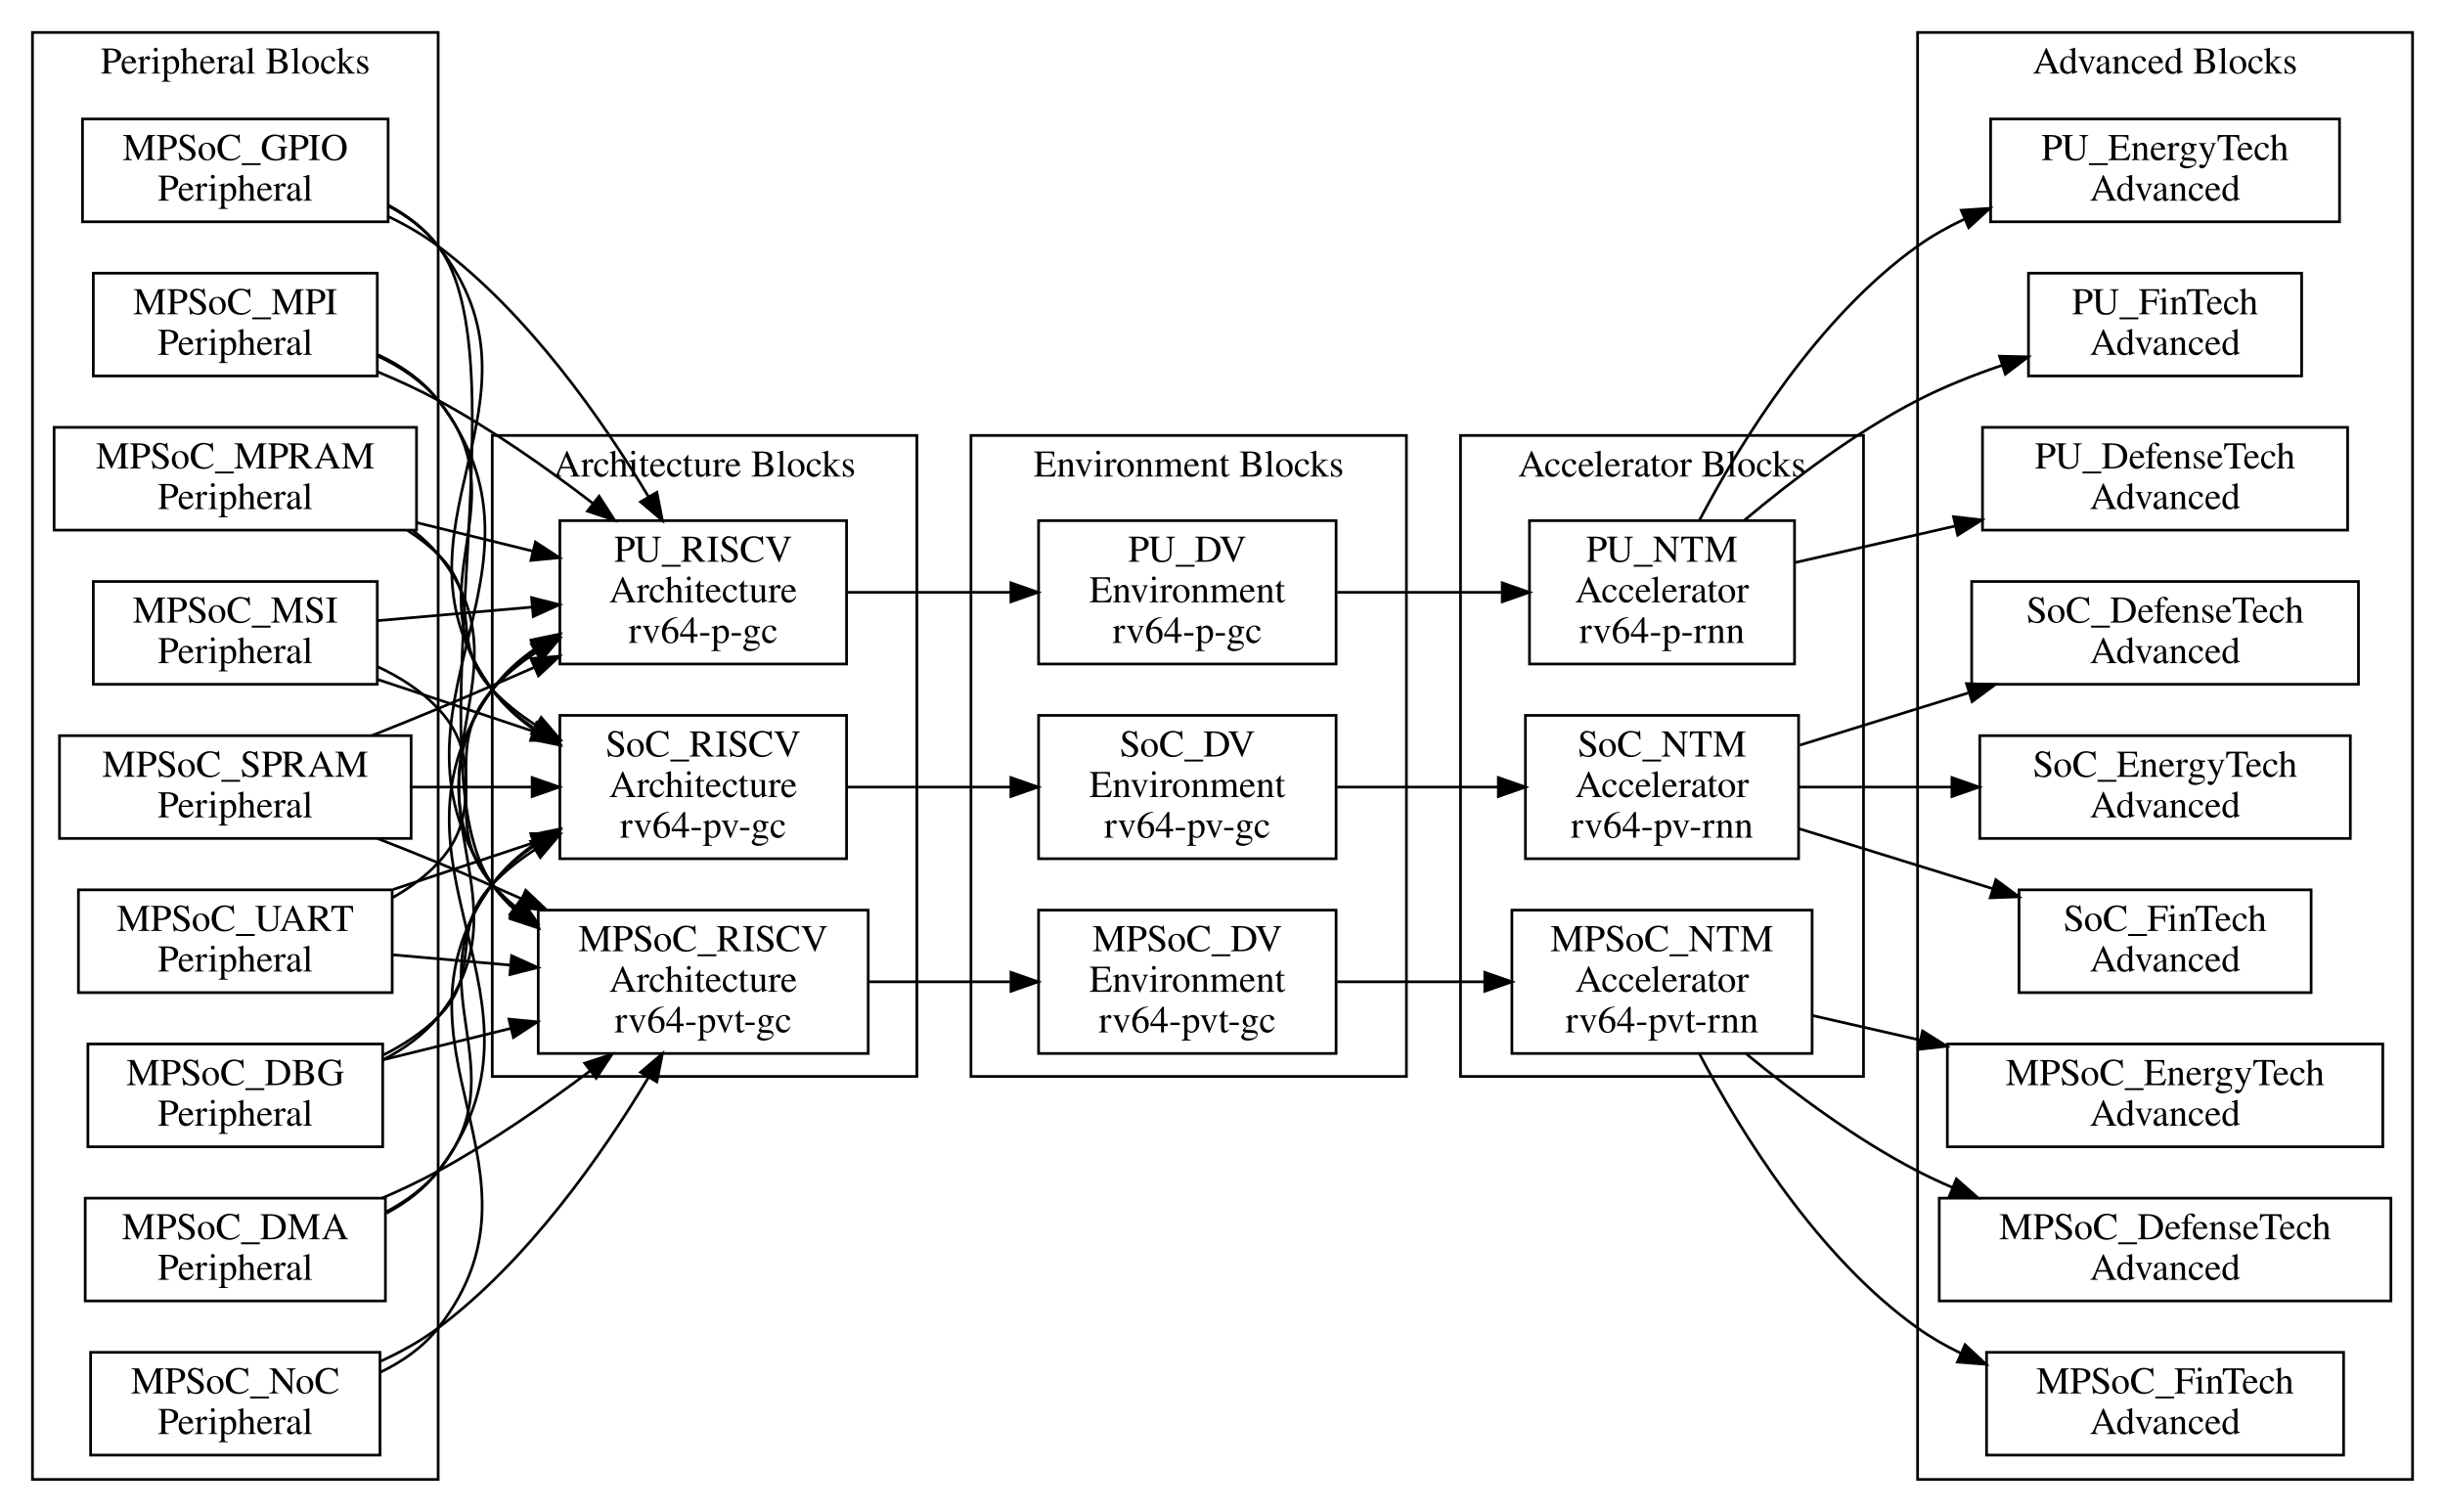
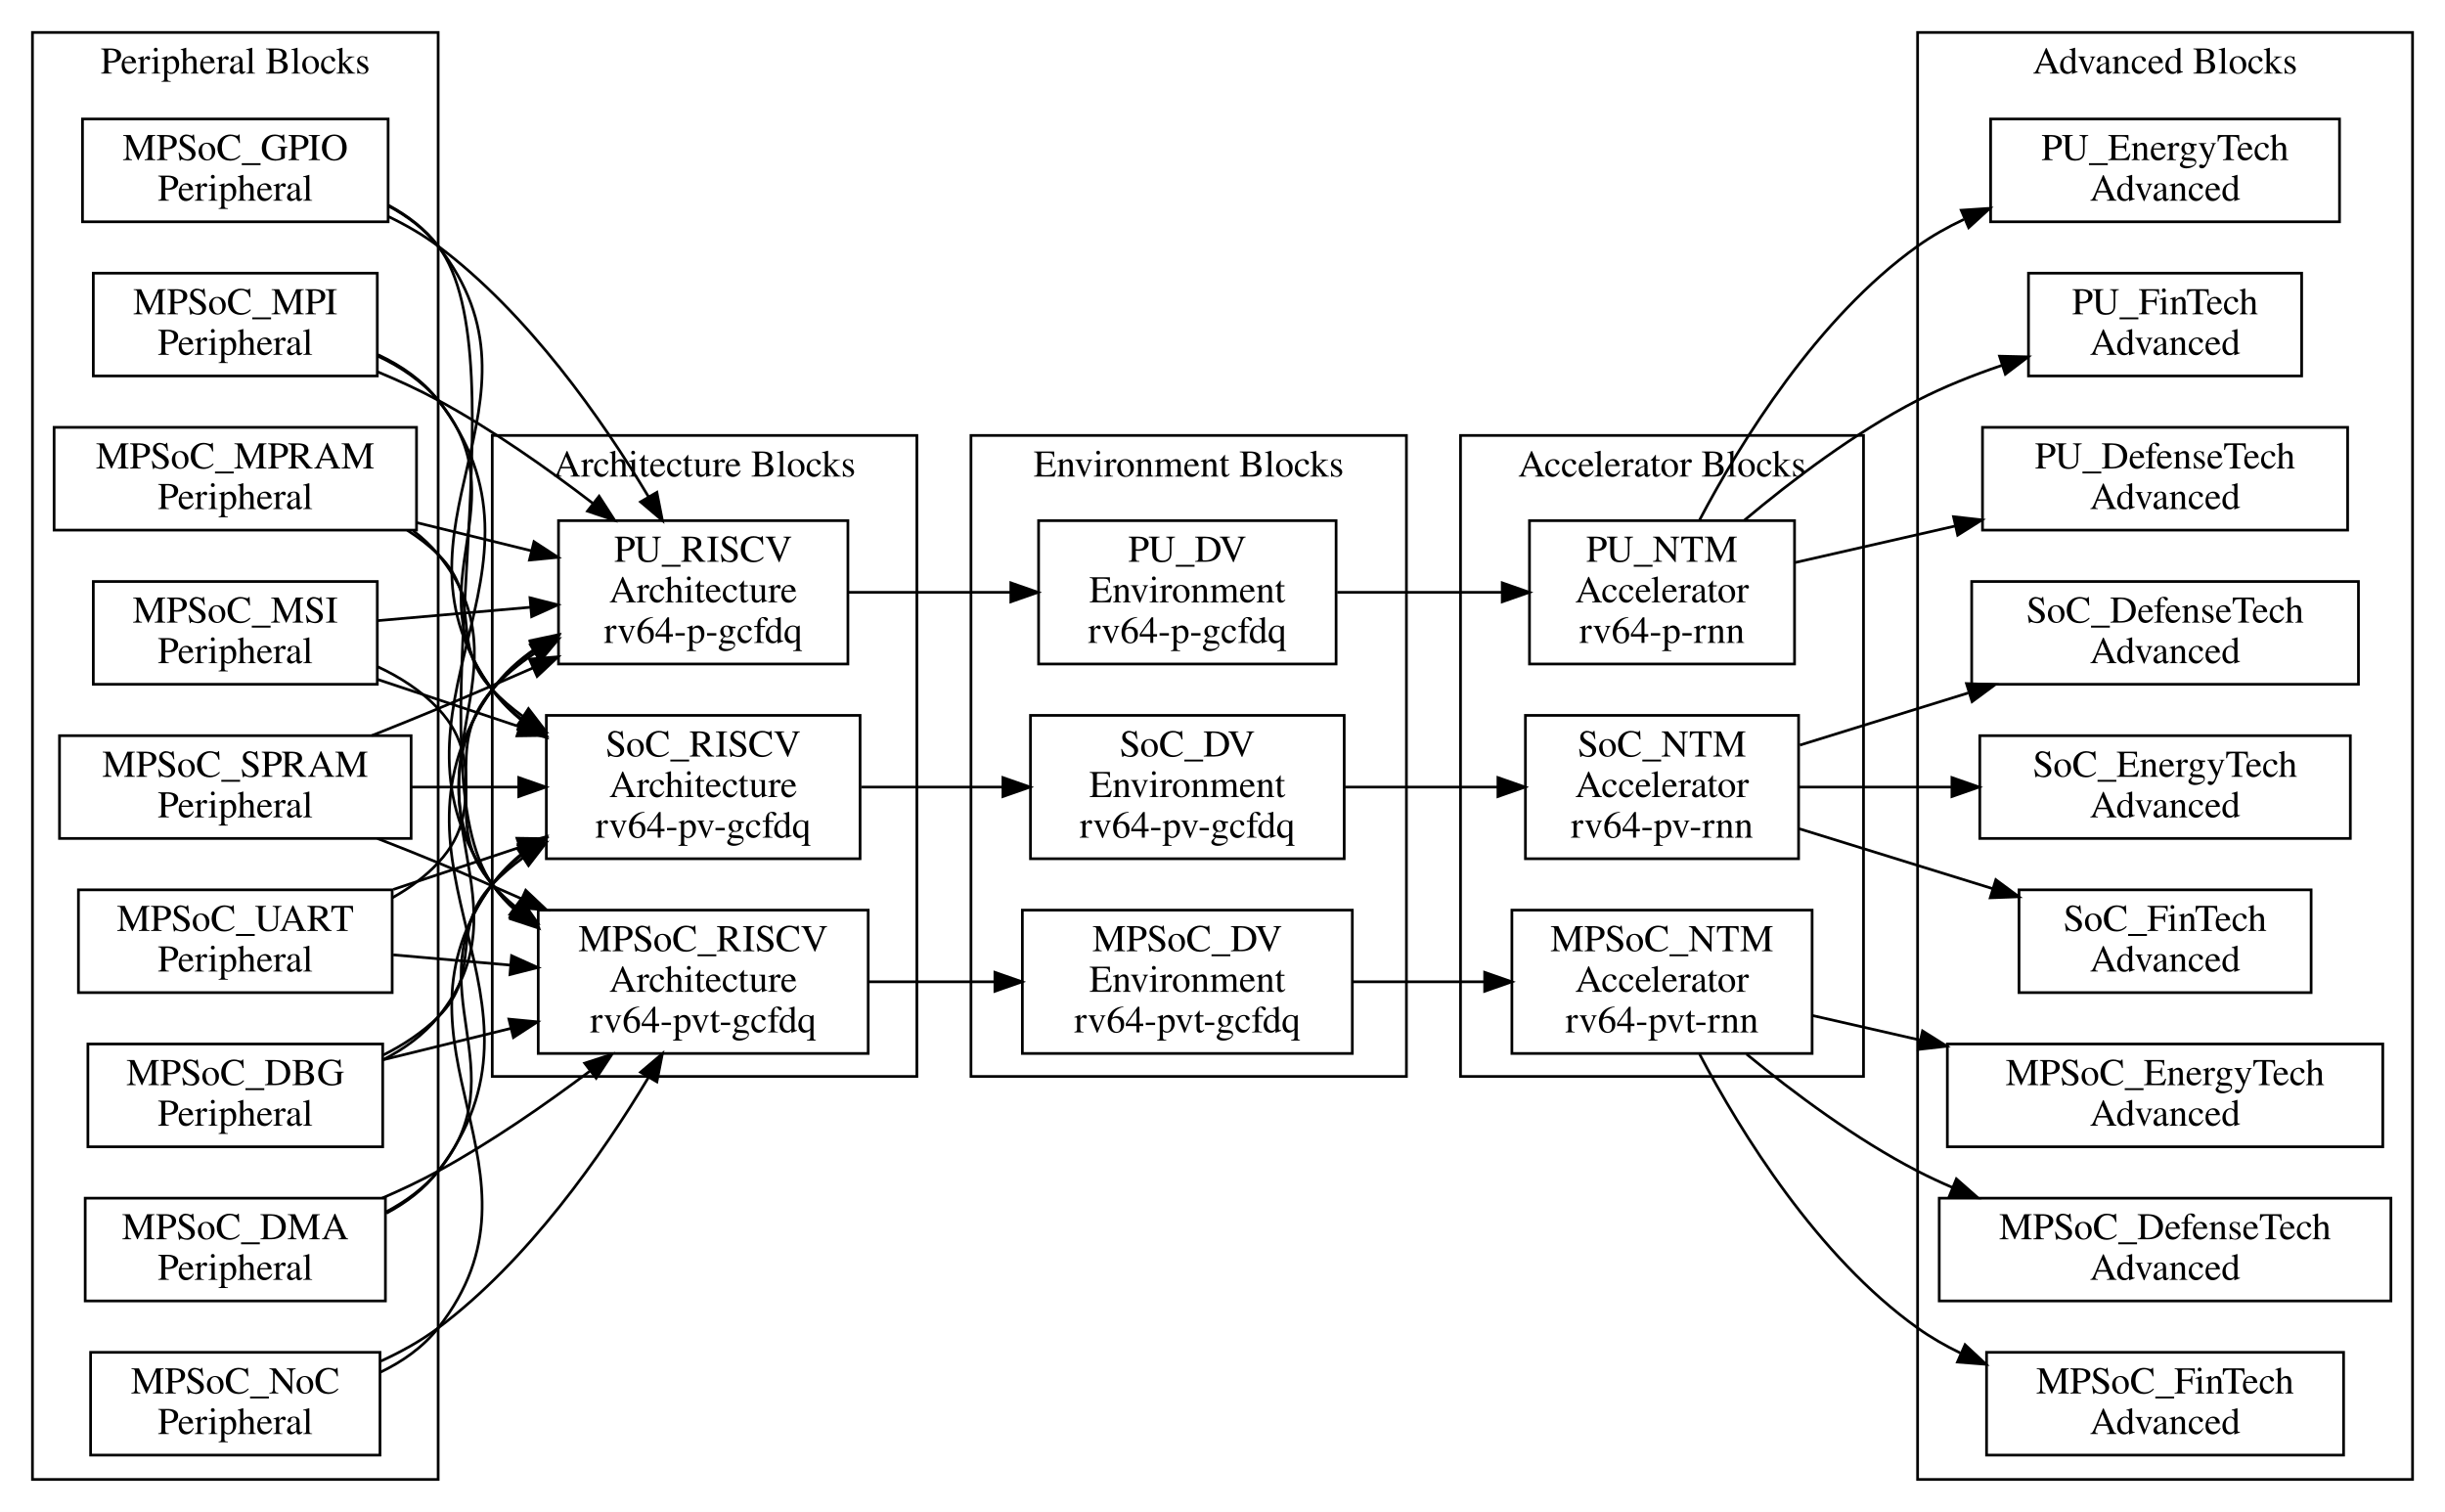
<svg xmlns="http://www.w3.org/2000/svg" width="904pt" height="559pt" viewBox="0.00 0.00 904.00 559.00">
  <g id="graph0" class="graph" transform="scale(1 1) rotate(0) translate(4 555)">
    <polygon fill="white" stroke="transparent" points="-4,4 -4,-555 900,-555 900,4 -4,4" />
    <g id="clust1" class="cluster">
      <polygon fill="none" stroke="black" points="8,-8 8,-543 158,-543 158,-8 8,-8" />
      <text text-anchor="middle" x="83" y="-527.8" font-family="Times,serif" font-size="14.00">Peripheral Blocks</text>
    </g>
    <g id="clust2" class="cluster">
      <polygon fill="none" stroke="black" points="178,-157 178,-394 335,-394 335,-157 178,-157" />
      <text text-anchor="middle" x="256.5" y="-378.8" font-family="Times,serif" font-size="14.00">Architecture Blocks</text>
    </g>
    <g id="clust3" class="cluster">
      <polygon fill="none" stroke="black" points="355,-157 355,-394 516,-394 516,-157 355,-157" />
      <text text-anchor="middle" x="435.5" y="-378.8" font-family="Times,serif" font-size="14.00">Environment Blocks</text>
    </g>
    <g id="clust4" class="cluster">
      <polygon fill="none" stroke="black" points="536,-157 536,-394 685,-394 685,-157 536,-157" />
      <text text-anchor="middle" x="610.5" y="-378.8" font-family="Times,serif" font-size="14.00">Accelerator Blocks</text>
    </g>
    <g id="clust5" class="cluster">
      <polygon fill="none" stroke="black" points="705,-8 705,-543 888,-543 888,-8 705,-8" />
      <text text-anchor="middle" x="796.5" y="-527.8" font-family="Times,serif" font-size="14.00">Advanced Blocks</text>
    </g>
    <g id="node1" class="node">
      <polygon fill="none" stroke="black" points="28.5,-131 28.5,-169 137.5,-169 137.5,-131 28.5,-131" />
      <text text-anchor="middle" x="83" y="-153.8" font-family="Times,serif" font-size="14.00">MPSoC_DBG</text>
      <text text-anchor="middle" x="83" y="-138.8" font-family="Times,serif" font-size="14.00">Peripheral</text>
    </g>
    <g id="node10" class="node">
      <polygon fill="none" stroke="black" points="195,-165.5 195,-218.5 317,-218.5 317,-165.5 195,-165.5" />
      <text text-anchor="middle" x="256" y="-203.3" font-family="Times,serif" font-size="14.00">MPSoC_RISCV</text>
      <text text-anchor="middle" x="256" y="-188.3" font-family="Times,serif" font-size="14.00">Architecture</text>
-       <text text-anchor="middle" x="256" y="-173.3" font-family="Times,serif" font-size="14.00">rv64-pvt-gc</text>
+       <text text-anchor="middle" x="256" y="-173.3" font-family="Times,serif" font-size="14.00">rv64-pvt-gcfdq</text>
    </g>
    <g id="edge1" class="edge">
      <path fill="none" stroke="black" d="M137.64,-163.17C152.64,-166.86 169.18,-170.92 184.98,-174.8" />
      <polygon fill="black" stroke="black" points="184.16,-178.2 194.71,-177.19 185.83,-171.41 184.16,-178.2" />
    </g>
    <g id="node11" class="node">
-       <polygon fill="none" stroke="black" points="203,-237.5 203,-290.5 309,-290.5 309,-237.5 203,-237.5" />
+       <polygon fill="none" stroke="black" points="198,-237.5 198,-290.5 314,-290.5 314,-237.5 198,-237.5" />
      <text text-anchor="middle" x="256" y="-275.3" font-family="Times,serif" font-size="14.00">SoC_RISCV</text>
      <text text-anchor="middle" x="256" y="-260.3" font-family="Times,serif" font-size="14.00">Architecture</text>
-       <text text-anchor="middle" x="256" y="-245.3" font-family="Times,serif" font-size="14.00">rv64-pv-gc</text>
+       <text text-anchor="middle" x="256" y="-245.3" font-family="Times,serif" font-size="14.00">rv64-pv-gcfdq</text>
    </g>
    <g id="edge10" class="edge">
-       <path fill="none" stroke="black" d="M137.72,-164.93C145.15,-168.66 152.2,-173.28 158,-179 174.75,-195.52 161.79,-210.96 178,-228 182.65,-232.88 188.09,-237.17 193.89,-240.92" />
-       <polygon fill="black" stroke="black" points="192.21,-243.99 202.6,-246.03 195.75,-237.95 192.21,-243.99" />
+       <path fill="none" stroke="black" d="M137.72,-164.93C145.15,-168.66 152.2,-173.28 158,-179 174.75,-195.52 161.79,-210.96 178,-228 181.38,-231.55 185.18,-234.79 189.24,-237.74" />
+       <polygon fill="black" stroke="black" points="187.59,-240.84 197.87,-243.38 191.41,-234.98 187.59,-240.84" />
    </g>
    <g id="node12" class="node">
-       <polygon fill="none" stroke="black" points="203,-309.5 203,-362.5 309,-362.5 309,-309.5 203,-309.5" />
+       <polygon fill="none" stroke="black" points="202.5,-309.5 202.5,-362.5 309.5,-362.5 309.5,-309.5 202.5,-309.5" />
      <text text-anchor="middle" x="256" y="-347.3" font-family="Times,serif" font-size="14.00">PU_RISCV</text>
      <text text-anchor="middle" x="256" y="-332.3" font-family="Times,serif" font-size="14.00">Architecture</text>
-       <text text-anchor="middle" x="256" y="-317.3" font-family="Times,serif" font-size="14.00">rv64-p-gc</text>
+       <text text-anchor="middle" x="256" y="-317.3" font-family="Times,serif" font-size="14.00">rv64-p-gcfdq</text>
    </g>
    <g id="edge19" class="edge">
-       <path fill="none" stroke="black" d="M137.81,-163.27C145.5,-167.22 152.62,-172.35 158,-179 192.3,-221.36 145.07,-256.56 178,-300 182.41,-305.82 188,-310.74 194.14,-314.88" />
-       <polygon fill="black" stroke="black" points="192.42,-317.93 202.79,-320.06 196.01,-311.92 192.42,-317.93" />
+       <path fill="none" stroke="black" d="M137.81,-163.27C145.5,-167.22 152.62,-172.35 158,-179 192.3,-221.36 145.07,-256.56 178,-300 182.25,-305.61 187.59,-310.38 193.47,-314.43" />
+       <polygon fill="black" stroke="black" points="192.04,-317.65 202.4,-319.85 195.67,-311.67 192.04,-317.65" />
    </g>
    <g id="node2" class="node">
      <polygon fill="none" stroke="black" points="27.5,-74 27.5,-112 138.5,-112 138.5,-74 27.5,-74" />
      <text text-anchor="middle" x="83" y="-96.8" font-family="Times,serif" font-size="14.00">MPSoC_DMA</text>
      <text text-anchor="middle" x="83" y="-81.8" font-family="Times,serif" font-size="14.00">Peripheral</text>
    </g>
    <g id="edge2" class="edge">
      <path fill="none" stroke="black" d="M137.29,-112.01C144.38,-115.08 151.46,-118.43 158,-122 177.43,-132.6 197.49,-146.5 214.29,-159.12" />
      <polygon fill="black" stroke="black" points="212.18,-161.92 222.26,-165.19 216.43,-156.35 212.18,-161.92" />
    </g>
    <g id="edge11" class="edge">
-       <path fill="none" stroke="black" d="M138.79,-106.95C146.08,-110.81 152.81,-115.73 158,-122 188.59,-158.92 148.61,-190.13 178,-228 182.48,-233.77 188.1,-238.66 194.27,-242.78" />
-       <polygon fill="black" stroke="black" points="192.56,-245.84 202.94,-247.95 196.14,-239.83 192.56,-245.84" />
+       <path fill="none" stroke="black" d="M138.79,-106.95C146.08,-110.81 152.81,-115.73 158,-122 188.59,-158.92 148.61,-190.13 178,-228 181.25,-232.19 185.11,-235.92 189.34,-239.22" />
+       <polygon fill="black" stroke="black" points="187.64,-242.3 197.87,-245.07 191.6,-236.53 187.64,-242.3" />
    </g>
    <g id="edge20" class="edge">
-       <path fill="none" stroke="black" d="M138.85,-106.42C146.22,-110.35 152.96,-115.43 158,-122 206.47,-185.15 131.57,-235.33 178,-300 182.32,-306.02 187.9,-311.06 194.09,-315.27" />
-       <polygon fill="black" stroke="black" points="192.47,-318.38 202.84,-320.53 196.07,-312.38 192.47,-318.38" />
+       <path fill="none" stroke="black" d="M138.85,-106.42C146.22,-110.35 152.96,-115.43 158,-122 206.47,-185.15 131.57,-235.33 178,-300 182.26,-305.93 187.75,-310.92 193.84,-315.1" />
+       <polygon fill="black" stroke="black" points="192.08,-318.13 202.45,-320.32 195.71,-312.14 192.08,-318.13" />
    </g>
    <g id="node3" class="node">
      <polygon fill="none" stroke="black" points="26.5,-473 26.5,-511 139.5,-511 139.5,-473 26.5,-473" />
      <text text-anchor="middle" x="83" y="-495.8" font-family="Times,serif" font-size="14.00">MPSoC_GPIO</text>
      <text text-anchor="middle" x="83" y="-480.8" font-family="Times,serif" font-size="14.00">Peripheral</text>
    </g>
    <g id="edge3" class="edge">
      <path fill="none" stroke="black" d="M139.71,-479.07C146.77,-475.27 153.2,-470.36 158,-464 189.72,-422 147.89,-271.17 178,-228 180.52,-224.39 183.49,-221.14 186.78,-218.2" />
      <polygon fill="black" stroke="black" points="189.17,-220.77 194.97,-211.91 184.91,-215.22 189.17,-220.77" />
    </g>
    <g id="edge12" class="edge">
-       <path fill="none" stroke="black" d="M139.5,-478.91C146.59,-475.13 153.08,-470.27 158,-464 203.32,-406.23 134.89,-359.44 178,-300 182.35,-294 187.95,-288.98 194.15,-284.77" />
-       <polygon fill="black" stroke="black" points="196.13,-287.66 202.91,-279.52 192.53,-281.66 196.13,-287.66" />
+       <path fill="none" stroke="black" d="M139.5,-478.91C146.59,-475.13 153.08,-470.27 158,-464 203.32,-406.23 134.89,-359.44 178,-300 181.25,-295.52 185.2,-291.58 189.57,-288.12" />
+       <polygon fill="black" stroke="black" points="191.62,-290.96 197.85,-282.39 187.63,-285.2 191.62,-290.96" />
    </g>
    <g id="edge21" class="edge">
      <path fill="none" stroke="black" d="M139.57,-474.96C146.08,-471.83 152.39,-468.19 158,-464 191.25,-439.14 218.63,-399.9 235.73,-371.42" />
      <polygon fill="black" stroke="black" points="238.87,-372.98 240.91,-362.58 232.83,-369.44 238.87,-372.98" />
    </g>
    <g id="node4" class="node">
      <polygon fill="none" stroke="black" points="30.5,-416 30.5,-454 135.5,-454 135.5,-416 30.5,-416" />
      <text text-anchor="middle" x="83" y="-438.8" font-family="Times,serif" font-size="14.00">MPSoC_MPI</text>
      <text text-anchor="middle" x="83" y="-423.8" font-family="Times,serif" font-size="14.00">Peripheral</text>
    </g>
    <g id="edge4" class="edge">
      <path fill="none" stroke="black" d="M135.84,-423.81C144.37,-419.81 152.27,-414.38 158,-407 207.09,-343.77 131.33,-293.04 178,-228 180.52,-224.49 183.46,-221.32 186.71,-218.44" />
      <polygon fill="black" stroke="black" points="188.95,-221.13 194.76,-212.27 184.7,-215.58 188.95,-221.13" />
    </g>
    <g id="edge13" class="edge">
-       <path fill="none" stroke="black" d="M135.79,-423.29C144.21,-419.34 152.09,-414.06 158,-407 189.05,-369.9 148.37,-338.25 178,-300 182.47,-294.23 188.1,-289.34 194.26,-285.21" />
-       <polygon fill="black" stroke="black" points="196.13,-288.17 202.93,-280.04 192.55,-282.15 196.13,-288.17" />
+       <path fill="none" stroke="black" d="M135.79,-423.29C144.21,-419.34 152.09,-414.06 158,-407 189.05,-369.9 148.37,-338.25 178,-300 181.25,-295.81 185.1,-292.08 189.33,-288.77" />
+       <polygon fill="black" stroke="black" points="191.6,-291.46 197.86,-282.92 187.63,-285.69 191.6,-291.46" />
    </g>
    <g id="edge22" class="edge">
      <path fill="none" stroke="black" d="M135.76,-417.47C143.37,-414.31 151,-410.8 158,-407 177.87,-396.23 198.28,-381.87 215.23,-368.88" />
      <polygon fill="black" stroke="black" points="217.51,-371.54 223.25,-362.64 213.21,-366.02 217.51,-371.54" />
    </g>
    <g id="node5" class="node">
      <polygon fill="none" stroke="black" points="16,-359 16,-397 150,-397 150,-359 16,-359" />
      <text text-anchor="middle" x="83" y="-381.8" font-family="Times,serif" font-size="14.00">MPSoC_MPRAM</text>
      <text text-anchor="middle" x="83" y="-366.8" font-family="Times,serif" font-size="14.00">Peripheral</text>
    </g>
    <g id="edge5" class="edge">
      <path fill="none" stroke="black" d="M148.76,-358.77C152.17,-356.2 155.3,-353.3 158,-350 192.8,-307.48 144.84,-271.81 178,-228 180.48,-224.72 183.34,-221.72 186.46,-218.99" />
      <polygon fill="black" stroke="black" points="188.85,-221.58 194.69,-212.74 184.61,-216 188.85,-221.58" />
    </g>
    <g id="edge14" class="edge">
-       <path fill="none" stroke="black" d="M146.56,-358.96C150.69,-356.34 154.57,-353.37 158,-350 175.08,-333.24 161.56,-317.4 178,-300 182.7,-295.03 188.22,-290.67 194.11,-286.88" />
-       <polygon fill="black" stroke="black" points="196.09,-289.78 202.96,-281.72 192.56,-283.74 196.09,-289.78" />
+       <path fill="none" stroke="black" d="M146.56,-358.96C150.69,-356.34 154.57,-353.37 158,-350 175.08,-333.24 161.56,-317.4 178,-300 181.37,-296.43 185.16,-293.19 189.21,-290.23" />
+       <polygon fill="black" stroke="black" points="191.39,-292.99 197.83,-284.59 187.55,-287.14 191.39,-292.99" />
    </g>
    <g id="edge23" class="edge">
-       <path fill="none" stroke="black" d="M150.11,-361.76C164.18,-358.31 178.99,-354.67 192.9,-351.25" />
-       <polygon fill="black" stroke="black" points="193.97,-354.59 202.84,-348.81 192.3,-347.8 193.97,-354.59" />
+       <path fill="none" stroke="black" d="M150.11,-361.76C164.03,-358.34 178.67,-354.75 192.45,-351.36" />
+       <polygon fill="black" stroke="black" points="193.43,-354.73 202.31,-348.94 191.76,-347.93 193.43,-354.73" />
    </g>
    <g id="node6" class="node">
      <polygon fill="none" stroke="black" points="30.5,-302 30.5,-340 135.5,-340 135.5,-302 30.5,-302" />
      <text text-anchor="middle" x="83" y="-324.8" font-family="Times,serif" font-size="14.00">MPSoC_MSI</text>
      <text text-anchor="middle" x="83" y="-309.8" font-family="Times,serif" font-size="14.00">Peripheral</text>
    </g>
    <g id="edge6" class="edge">
      <path fill="none" stroke="black" d="M135.53,-308.55C143.87,-304.67 151.8,-299.61 158,-293 178.69,-270.96 158.16,-250.8 178,-228 180.6,-225.02 183.49,-222.26 186.6,-219.72" />
      <polygon fill="black" stroke="black" points="188.66,-222.55 194.69,-213.85 184.54,-216.89 188.66,-222.55" />
    </g>
    <g id="edge15" class="edge">
-       <path fill="none" stroke="black" d="M135.77,-303.74C153.85,-297.72 174.33,-290.89 193.15,-284.62" />
-       <polygon fill="black" stroke="black" points="194.44,-287.88 202.82,-281.39 192.22,-281.24 194.44,-287.88" />
+       <path fill="none" stroke="black" d="M135.77,-303.74C152.27,-298.24 170.78,-292.07 188.19,-286.27" />
+       <polygon fill="black" stroke="black" points="189.36,-289.57 197.74,-283.09 187.14,-282.93 189.36,-289.57" />
    </g>
    <g id="edge24" class="edge">
-       <path fill="none" stroke="black" d="M135.77,-325.54C153.68,-327.11 173.95,-328.89 192.63,-330.53" />
-       <polygon fill="black" stroke="black" points="192.55,-334.04 202.82,-331.42 193.16,-327.06 192.55,-334.04" />
+       <path fill="none" stroke="black" d="M135.77,-325.54C153.52,-327.1 173.58,-328.86 192.11,-330.48" />
+       <polygon fill="black" stroke="black" points="191.96,-333.98 202.22,-331.37 192.57,-327.01 191.96,-333.98" />
    </g>
    <g id="node7" class="node">
      <polygon fill="none" stroke="black" points="29.5,-17 29.5,-55 136.5,-55 136.5,-17 29.5,-17" />
      <text text-anchor="middle" x="83" y="-39.8" font-family="Times,serif" font-size="14.00">MPSoC_NoC</text>
      <text text-anchor="middle" x="83" y="-24.8" font-family="Times,serif" font-size="14.00">Peripheral</text>
    </g>
    <g id="edge7" class="edge">
      <path fill="none" stroke="black" d="M136.88,-51.78C144.33,-55.18 151.62,-59.23 158,-64 191.25,-88.86 218.63,-128.1 235.73,-156.58" />
      <polygon fill="black" stroke="black" points="232.83,-158.56 240.91,-165.42 238.87,-155.02 232.83,-158.56" />
    </g>
    <g id="edge16" class="edge">
-       <path fill="none" stroke="black" d="M136.53,-47.59C144.78,-51.55 152.4,-56.87 158,-64 203.32,-121.77 134.89,-168.56 178,-228 182.35,-234 187.95,-239.02 194.15,-243.23" />
-       <polygon fill="black" stroke="black" points="192.53,-246.34 202.91,-248.48 196.13,-240.34 192.53,-246.34" />
+       <path fill="none" stroke="black" d="M136.53,-47.59C144.78,-51.55 152.4,-56.87 158,-64 203.32,-121.77 134.89,-168.56 178,-228 181.25,-232.48 185.2,-236.42 189.57,-239.88" />
+       <polygon fill="black" stroke="black" points="187.63,-242.8 197.85,-245.61 191.62,-237.04 187.63,-242.8" />
    </g>
    <g id="node8" class="node">
      <polygon fill="none" stroke="black" points="18,-245 18,-283 148,-283 148,-245 18,-245" />
      <text text-anchor="middle" x="83" y="-267.8" font-family="Times,serif" font-size="14.00">MPSoC_SPRAM</text>
      <text text-anchor="middle" x="83" y="-252.8" font-family="Times,serif" font-size="14.00">Peripheral</text>
    </g>
    <g id="edge8" class="edge">
      <path fill="none" stroke="black" d="M135.52,-244.99C143.09,-242.06 150.77,-239 158,-236 168,-231.84 178.5,-227.29 188.76,-222.73" />
      <polygon fill="black" stroke="black" points="190.38,-225.84 198.08,-218.56 187.52,-219.45 190.38,-225.84" />
    </g>
    <g id="edge17" class="edge">
-       <path fill="none" stroke="black" d="M148.16,-264C162.65,-264 178.01,-264 192.44,-264" />
-       <polygon fill="black" stroke="black" points="192.75,-267.5 202.75,-264 192.75,-260.5 192.75,-267.5" />
+       <path fill="none" stroke="black" d="M148.16,-264C161.02,-264 174.57,-264 187.54,-264" />
+       <polygon fill="black" stroke="black" points="187.8,-267.5 197.8,-264 187.8,-260.5 187.8,-267.5" />
    </g>
    <g id="edge25" class="edge">
-       <path fill="none" stroke="black" d="M133.48,-283.04C141.69,-286.3 150.1,-289.7 158,-293 169.54,-297.81 181.77,-303.1 193.53,-308.26" />
-       <polygon fill="black" stroke="black" points="192.26,-311.53 202.83,-312.37 195.09,-305.13 192.26,-311.53" />
+       <path fill="none" stroke="black" d="M133.48,-283.04C141.69,-286.3 150.1,-289.7 158,-293 169.4,-297.76 181.49,-302.98 193.12,-308.08" />
+       <polygon fill="black" stroke="black" points="191.76,-311.31 202.32,-312.15 194.59,-304.91 191.76,-311.31" />
    </g>
    <g id="node9" class="node">
      <polygon fill="none" stroke="black" points="25,-188 25,-226 141,-226 141,-188 25,-188" />
      <text text-anchor="middle" x="83" y="-210.8" font-family="Times,serif" font-size="14.00">MPSoC_UART</text>
      <text text-anchor="middle" x="83" y="-195.8" font-family="Times,serif" font-size="14.00">Peripheral</text>
    </g>
    <g id="edge9" class="edge">
      <path fill="none" stroke="black" d="M141.42,-201.96C155.24,-200.75 170.16,-199.44 184.5,-198.18" />
      <polygon fill="black" stroke="black" points="185.15,-201.64 194.81,-197.28 184.54,-194.67 185.15,-201.64" />
    </g>
    <g id="edge18" class="edge">
-       <path fill="none" stroke="black" d="M141.42,-226.14C158.04,-231.68 176.26,-237.75 193.15,-243.38" />
-       <polygon fill="black" stroke="black" points="192.32,-246.8 202.92,-246.64 194.54,-240.16 192.32,-246.8" />
+       <path fill="none" stroke="black" d="M141.42,-226.14C156.44,-231.15 172.77,-236.59 188.24,-241.75" />
+       <polygon fill="black" stroke="black" points="187.14,-245.07 197.74,-244.91 189.36,-238.43 187.14,-245.07" />
    </g>
    <g id="edge26" class="edge">
-       <path fill="none" stroke="black" d="M141.13,-223.1C147.38,-226.6 153.2,-230.85 158,-236 178.32,-257.8 158.39,-277.56 178,-300 182.57,-305.23 188.05,-309.75 193.97,-313.65" />
-       <polygon fill="black" stroke="black" points="192.5,-316.84 202.89,-318.92 196.06,-310.82 192.5,-316.84" />
+       <path fill="none" stroke="black" d="M141.13,-223.1C147.38,-226.6 153.2,-230.85 158,-236 178.32,-257.8 158.39,-277.56 178,-300 182.5,-305.15 187.9,-309.62 193.72,-313.48" />
+       <polygon fill="black" stroke="black" points="192.11,-316.59 202.49,-318.71 195.69,-310.58 192.11,-316.59" />
    </g>
    <g id="node13" class="node">
-       <polygon fill="none" stroke="black" points="380,-165.5 380,-218.5 490,-218.5 490,-165.5 380,-165.5" />
+       <polygon fill="none" stroke="black" points="374,-165.5 374,-218.5 496,-218.5 496,-165.5 374,-165.5" />
      <text text-anchor="middle" x="435" y="-203.3" font-family="Times,serif" font-size="14.00">MPSoC_DV</text>
      <text text-anchor="middle" x="435" y="-188.3" font-family="Times,serif" font-size="14.00">Environment</text>
-       <text text-anchor="middle" x="435" y="-173.3" font-family="Times,serif" font-size="14.00">rv64-pvt-gc</text>
+       <text text-anchor="middle" x="435" y="-173.3" font-family="Times,serif" font-size="14.00">rv64-pvt-gcfdq</text>
    </g>
    <g id="edge29" class="edge">
-       <path fill="none" stroke="black" d="M317.42,-192C334.17,-192 352.42,-192 369.4,-192" />
-       <polygon fill="black" stroke="black" points="369.79,-195.5 379.79,-192 369.79,-188.5 369.79,-195.5" />
+       <path fill="none" stroke="black" d="M317.42,-192C332.23,-192 348.21,-192 363.45,-192" />
+       <polygon fill="black" stroke="black" points="363.85,-195.5 373.85,-192 363.85,-188.5 363.85,-195.5" />
    </g>
    <g id="node14" class="node">
-       <polygon fill="none" stroke="black" points="380,-237.5 380,-290.5 490,-290.5 490,-237.5 380,-237.5" />
+       <polygon fill="none" stroke="black" points="377,-237.5 377,-290.5 493,-290.5 493,-237.5 377,-237.5" />
      <text text-anchor="middle" x="435" y="-275.3" font-family="Times,serif" font-size="14.00">SoC_DV</text>
      <text text-anchor="middle" x="435" y="-260.3" font-family="Times,serif" font-size="14.00">Environment</text>
-       <text text-anchor="middle" x="435" y="-245.3" font-family="Times,serif" font-size="14.00">rv64-pv-gc</text>
+       <text text-anchor="middle" x="435" y="-245.3" font-family="Times,serif" font-size="14.00">rv64-pv-gcfdq</text>
    </g>
    <g id="edge28" class="edge">
-       <path fill="none" stroke="black" d="M309.15,-264C328.08,-264 349.7,-264 369.56,-264" />
-       <polygon fill="black" stroke="black" points="369.77,-267.5 379.77,-264 369.77,-260.5 369.77,-267.5" />
+       <path fill="none" stroke="black" d="M314.47,-264C331.17,-264 349.57,-264 366.82,-264" />
+       <polygon fill="black" stroke="black" points="366.82,-267.5 376.82,-264 366.82,-260.5 366.82,-267.5" />
    </g>
    <g id="node15" class="node">
      <polygon fill="none" stroke="black" points="380,-309.5 380,-362.5 490,-362.5 490,-309.5 380,-309.5" />
      <text text-anchor="middle" x="435" y="-347.3" font-family="Times,serif" font-size="14.00">PU_DV</text>
      <text text-anchor="middle" x="435" y="-332.3" font-family="Times,serif" font-size="14.00">Environment</text>
-       <text text-anchor="middle" x="435" y="-317.3" font-family="Times,serif" font-size="14.00">rv64-p-gc</text>
+       <text text-anchor="middle" x="435" y="-317.3" font-family="Times,serif" font-size="14.00">rv64-p-gcfdq</text>
    </g>
    <g id="edge27" class="edge">
-       <path fill="none" stroke="black" d="M309.15,-336C328.08,-336 349.7,-336 369.56,-336" />
-       <polygon fill="black" stroke="black" points="369.77,-339.5 379.77,-336 369.77,-332.5 369.77,-339.5" />
+       <path fill="none" stroke="black" d="M309.63,-336C328.46,-336 349.9,-336 369.61,-336" />
+       <polygon fill="black" stroke="black" points="369.74,-339.5 379.74,-336 369.74,-332.5 369.74,-339.5" />
    </g>
    <g id="node16" class="node">
      <polygon fill="none" stroke="black" points="555,-165.5 555,-218.5 666,-218.5 666,-165.5 555,-165.5" />
      <text text-anchor="middle" x="610.5" y="-203.3" font-family="Times,serif" font-size="14.00">MPSoC_NTM</text>
      <text text-anchor="middle" x="610.5" y="-188.3" font-family="Times,serif" font-size="14.00">Accelerator</text>
      <text text-anchor="middle" x="610.5" y="-173.3" font-family="Times,serif" font-size="14.00">rv64-pvt-rnn</text>
    </g>
    <g id="edge32" class="edge">
-       <path fill="none" stroke="black" d="M490.42,-192C507.7,-192 526.97,-192 544.89,-192" />
-       <polygon fill="black" stroke="black" points="544.97,-195.5 554.97,-192 544.97,-188.5 544.97,-195.5" />
+       <path fill="none" stroke="black" d="M496.19,-192C511.85,-192 528.78,-192 544.67,-192" />
+       <polygon fill="black" stroke="black" points="544.93,-195.5 554.93,-192 544.93,-188.5 544.93,-195.5" />
    </g>
    <g id="node17" class="node">
      <polygon fill="none" stroke="black" points="560,-237.5 560,-290.5 661,-290.5 661,-237.5 560,-237.5" />
      <text text-anchor="middle" x="610.5" y="-275.3" font-family="Times,serif" font-size="14.00">SoC_NTM</text>
      <text text-anchor="middle" x="610.5" y="-260.3" font-family="Times,serif" font-size="14.00">Accelerator</text>
      <text text-anchor="middle" x="610.5" y="-245.3" font-family="Times,serif" font-size="14.00">rv64-pv-rnn</text>
    </g>
    <g id="edge31" class="edge">
-       <path fill="none" stroke="black" d="M490.42,-264C509.29,-264 530.54,-264 549.81,-264" />
-       <polygon fill="black" stroke="black" points="549.99,-267.5 559.99,-264 549.99,-260.5 549.99,-267.5" />
+       <path fill="none" stroke="black" d="M493.29,-264C511.36,-264 531.37,-264 549.62,-264" />
+       <polygon fill="black" stroke="black" points="549.84,-267.5 559.84,-264 549.84,-260.5 549.84,-267.5" />
    </g>
    <g id="node18" class="node">
      <polygon fill="none" stroke="black" points="561.5,-309.5 561.5,-362.5 659.5,-362.5 659.5,-309.5 561.5,-309.5" />
      <text text-anchor="middle" x="610.5" y="-347.3" font-family="Times,serif" font-size="14.00">PU_NTM</text>
      <text text-anchor="middle" x="610.5" y="-332.3" font-family="Times,serif" font-size="14.00">Accelerator</text>
      <text text-anchor="middle" x="610.5" y="-317.3" font-family="Times,serif" font-size="14.00">rv64-p-rnn</text>
    </g>
    <g id="edge30" class="edge">
      <path fill="none" stroke="black" d="M490.42,-336C509.8,-336 531.69,-336 551.37,-336" />
      <polygon fill="black" stroke="black" points="551.43,-339.5 561.43,-336 551.43,-332.5 551.43,-339.5" />
    </g>
    <g id="node19" class="node">
      <polygon fill="none" stroke="black" points="716,-131 716,-169 877,-169 877,-131 716,-131" />
      <text text-anchor="middle" x="796.5" y="-153.8" font-family="Times,serif" font-size="14.00">MPSoC_EnergyTech</text>
      <text text-anchor="middle" x="796.5" y="-138.8" font-family="Times,serif" font-size="14.00">Advanced</text>
    </g>
    <g id="edge35" class="edge">
      <path fill="none" stroke="black" d="M666.21,-179.51C678.74,-176.65 692.38,-173.54 705.95,-170.44" />
      <polygon fill="black" stroke="black" points="706.83,-173.83 715.8,-168.19 705.28,-167 706.83,-173.83" />
    </g>
    <g id="node22" class="node">
      <polygon fill="none" stroke="black" points="730.5,-17 730.5,-55 862.5,-55 862.5,-17 730.5,-17" />
      <text text-anchor="middle" x="796.5" y="-39.8" font-family="Times,serif" font-size="14.00">MPSoC_FinTech</text>
      <text text-anchor="middle" x="796.5" y="-24.8" font-family="Times,serif" font-size="14.00">Advanced</text>
    </g>
    <g id="edge38" class="edge">
      <path fill="none" stroke="black" d="M624.4,-165.24C639.71,-136.21 667.93,-90.46 705,-64 709.89,-60.51 715.22,-57.45 720.78,-54.76" />
      <polygon fill="black" stroke="black" points="722.54,-57.81 730.29,-50.58 719.73,-51.4 722.54,-57.81" />
    </g>
    <g id="node25" class="node">
      <polygon fill="none" stroke="black" points="713,-74 713,-112 880,-112 880,-74 713,-74" />
      <text text-anchor="middle" x="796.5" y="-96.8" font-family="Times,serif" font-size="14.00">MPSoC_DefenseTech</text>
      <text text-anchor="middle" x="796.5" y="-81.8" font-family="Times,serif" font-size="14.00">Advanced</text>
    </g>
    <g id="edge41" class="edge">
      <path fill="none" stroke="black" d="M641.78,-165.24C659.29,-150.86 682.29,-133.72 705,-122 709.18,-119.84 713.55,-117.81 718.02,-115.89" />
      <polygon fill="black" stroke="black" points="719.34,-119.13 727.29,-112.13 716.71,-112.65 719.34,-119.13" />
    </g>
    <g id="node20" class="node">
      <polygon fill="none" stroke="black" points="728,-245 728,-283 865,-283 865,-245 728,-245" />
      <text text-anchor="middle" x="796.5" y="-267.8" font-family="Times,serif" font-size="14.00">SoC_EnergyTech</text>
      <text text-anchor="middle" x="796.5" y="-252.8" font-family="Times,serif" font-size="14.00">Advanced</text>
    </g>
    <g id="edge34" class="edge">
      <path fill="none" stroke="black" d="M661.29,-264C678.61,-264 698.48,-264 717.53,-264" />
      <polygon fill="black" stroke="black" points="717.7,-267.5 727.7,-264 717.7,-260.5 717.7,-267.5" />
    </g>
    <g id="node23" class="node">
      <polygon fill="none" stroke="black" points="742.5,-188 742.5,-226 850.5,-226 850.5,-188 742.5,-188" />
      <text text-anchor="middle" x="796.5" y="-210.8" font-family="Times,serif" font-size="14.00">SoC_FinTech</text>
      <text text-anchor="middle" x="796.5" y="-195.8" font-family="Times,serif" font-size="14.00">Advanced</text>
    </g>
    <g id="edge37" class="edge">
      <path fill="none" stroke="black" d="M661.29,-248.57C683.27,-241.77 709.35,-233.69 732.65,-226.47" />
      <polygon fill="black" stroke="black" points="733.93,-229.74 742.45,-223.44 731.86,-223.05 733.93,-229.74" />
    </g>
    <g id="node26" class="node">
      <polygon fill="none" stroke="black" points="725,-302 725,-340 868,-340 868,-302 725,-302" />
      <text text-anchor="middle" x="796.5" y="-324.8" font-family="Times,serif" font-size="14.00">SoC_DefenseTech</text>
      <text text-anchor="middle" x="796.5" y="-309.8" font-family="Times,serif" font-size="14.00">Advanced</text>
    </g>
    <g id="edge40" class="edge">
      <path fill="none" stroke="black" d="M661.48,-279.51C675.55,-283.87 690.88,-288.62 705,-293 711.08,-294.88 717.4,-296.84 723.73,-298.8" />
      <polygon fill="black" stroke="black" points="723.08,-302.26 733.67,-301.88 725.15,-295.58 723.08,-302.26" />
    </g>
    <g id="node21" class="node">
      <polygon fill="none" stroke="black" points="732,-473 732,-511 861,-511 861,-473 732,-473" />
      <text text-anchor="middle" x="796.5" y="-495.8" font-family="Times,serif" font-size="14.00">PU_EnergyTech</text>
      <text text-anchor="middle" x="796.5" y="-480.8" font-family="Times,serif" font-size="14.00">Advanced</text>
    </g>
    <g id="edge33" class="edge">
      <path fill="none" stroke="black" d="M624.4,-362.76C639.71,-391.79 667.93,-437.54 705,-464 710.27,-467.76 716.06,-471.03 722.09,-473.87" />
      <polygon fill="black" stroke="black" points="721.14,-477.27 731.71,-477.98 723.89,-470.83 721.14,-477.27" />
    </g>
    <g id="node24" class="node">
      <polygon fill="none" stroke="black" points="746,-416 746,-454 847,-454 847,-416 746,-416" />
      <text text-anchor="middle" x="796.5" y="-438.8" font-family="Times,serif" font-size="14.00">PU_FinTech</text>
      <text text-anchor="middle" x="796.5" y="-423.8" font-family="Times,serif" font-size="14.00">Advanced</text>
    </g>
    <g id="edge36" class="edge">
      <path fill="none" stroke="black" d="M640.85,-362.56C658.42,-377.32 681.8,-395.07 705,-407 714.74,-412.01 725.54,-416.31 736.19,-419.92" />
      <polygon fill="black" stroke="black" points="735.3,-423.31 745.89,-423.06 737.45,-416.65 735.3,-423.31" />
    </g>
    <g id="node27" class="node">
      <polygon fill="none" stroke="black" points="729,-359 729,-397 864,-397 864,-359 729,-359" />
      <text text-anchor="middle" x="796.5" y="-381.8" font-family="Times,serif" font-size="14.00">PU_DefenseTech</text>
      <text text-anchor="middle" x="796.5" y="-366.8" font-family="Times,serif" font-size="14.00">Advanced</text>
    </g>
    <g id="edge39" class="edge">
      <path fill="none" stroke="black" d="M659.84,-347.04C677.88,-351.15 698.83,-355.93 718.79,-360.49" />
      <polygon fill="black" stroke="black" points="718.28,-363.96 728.8,-362.78 719.83,-357.14 718.28,-363.96" />
    </g>
  </g>
</svg>
